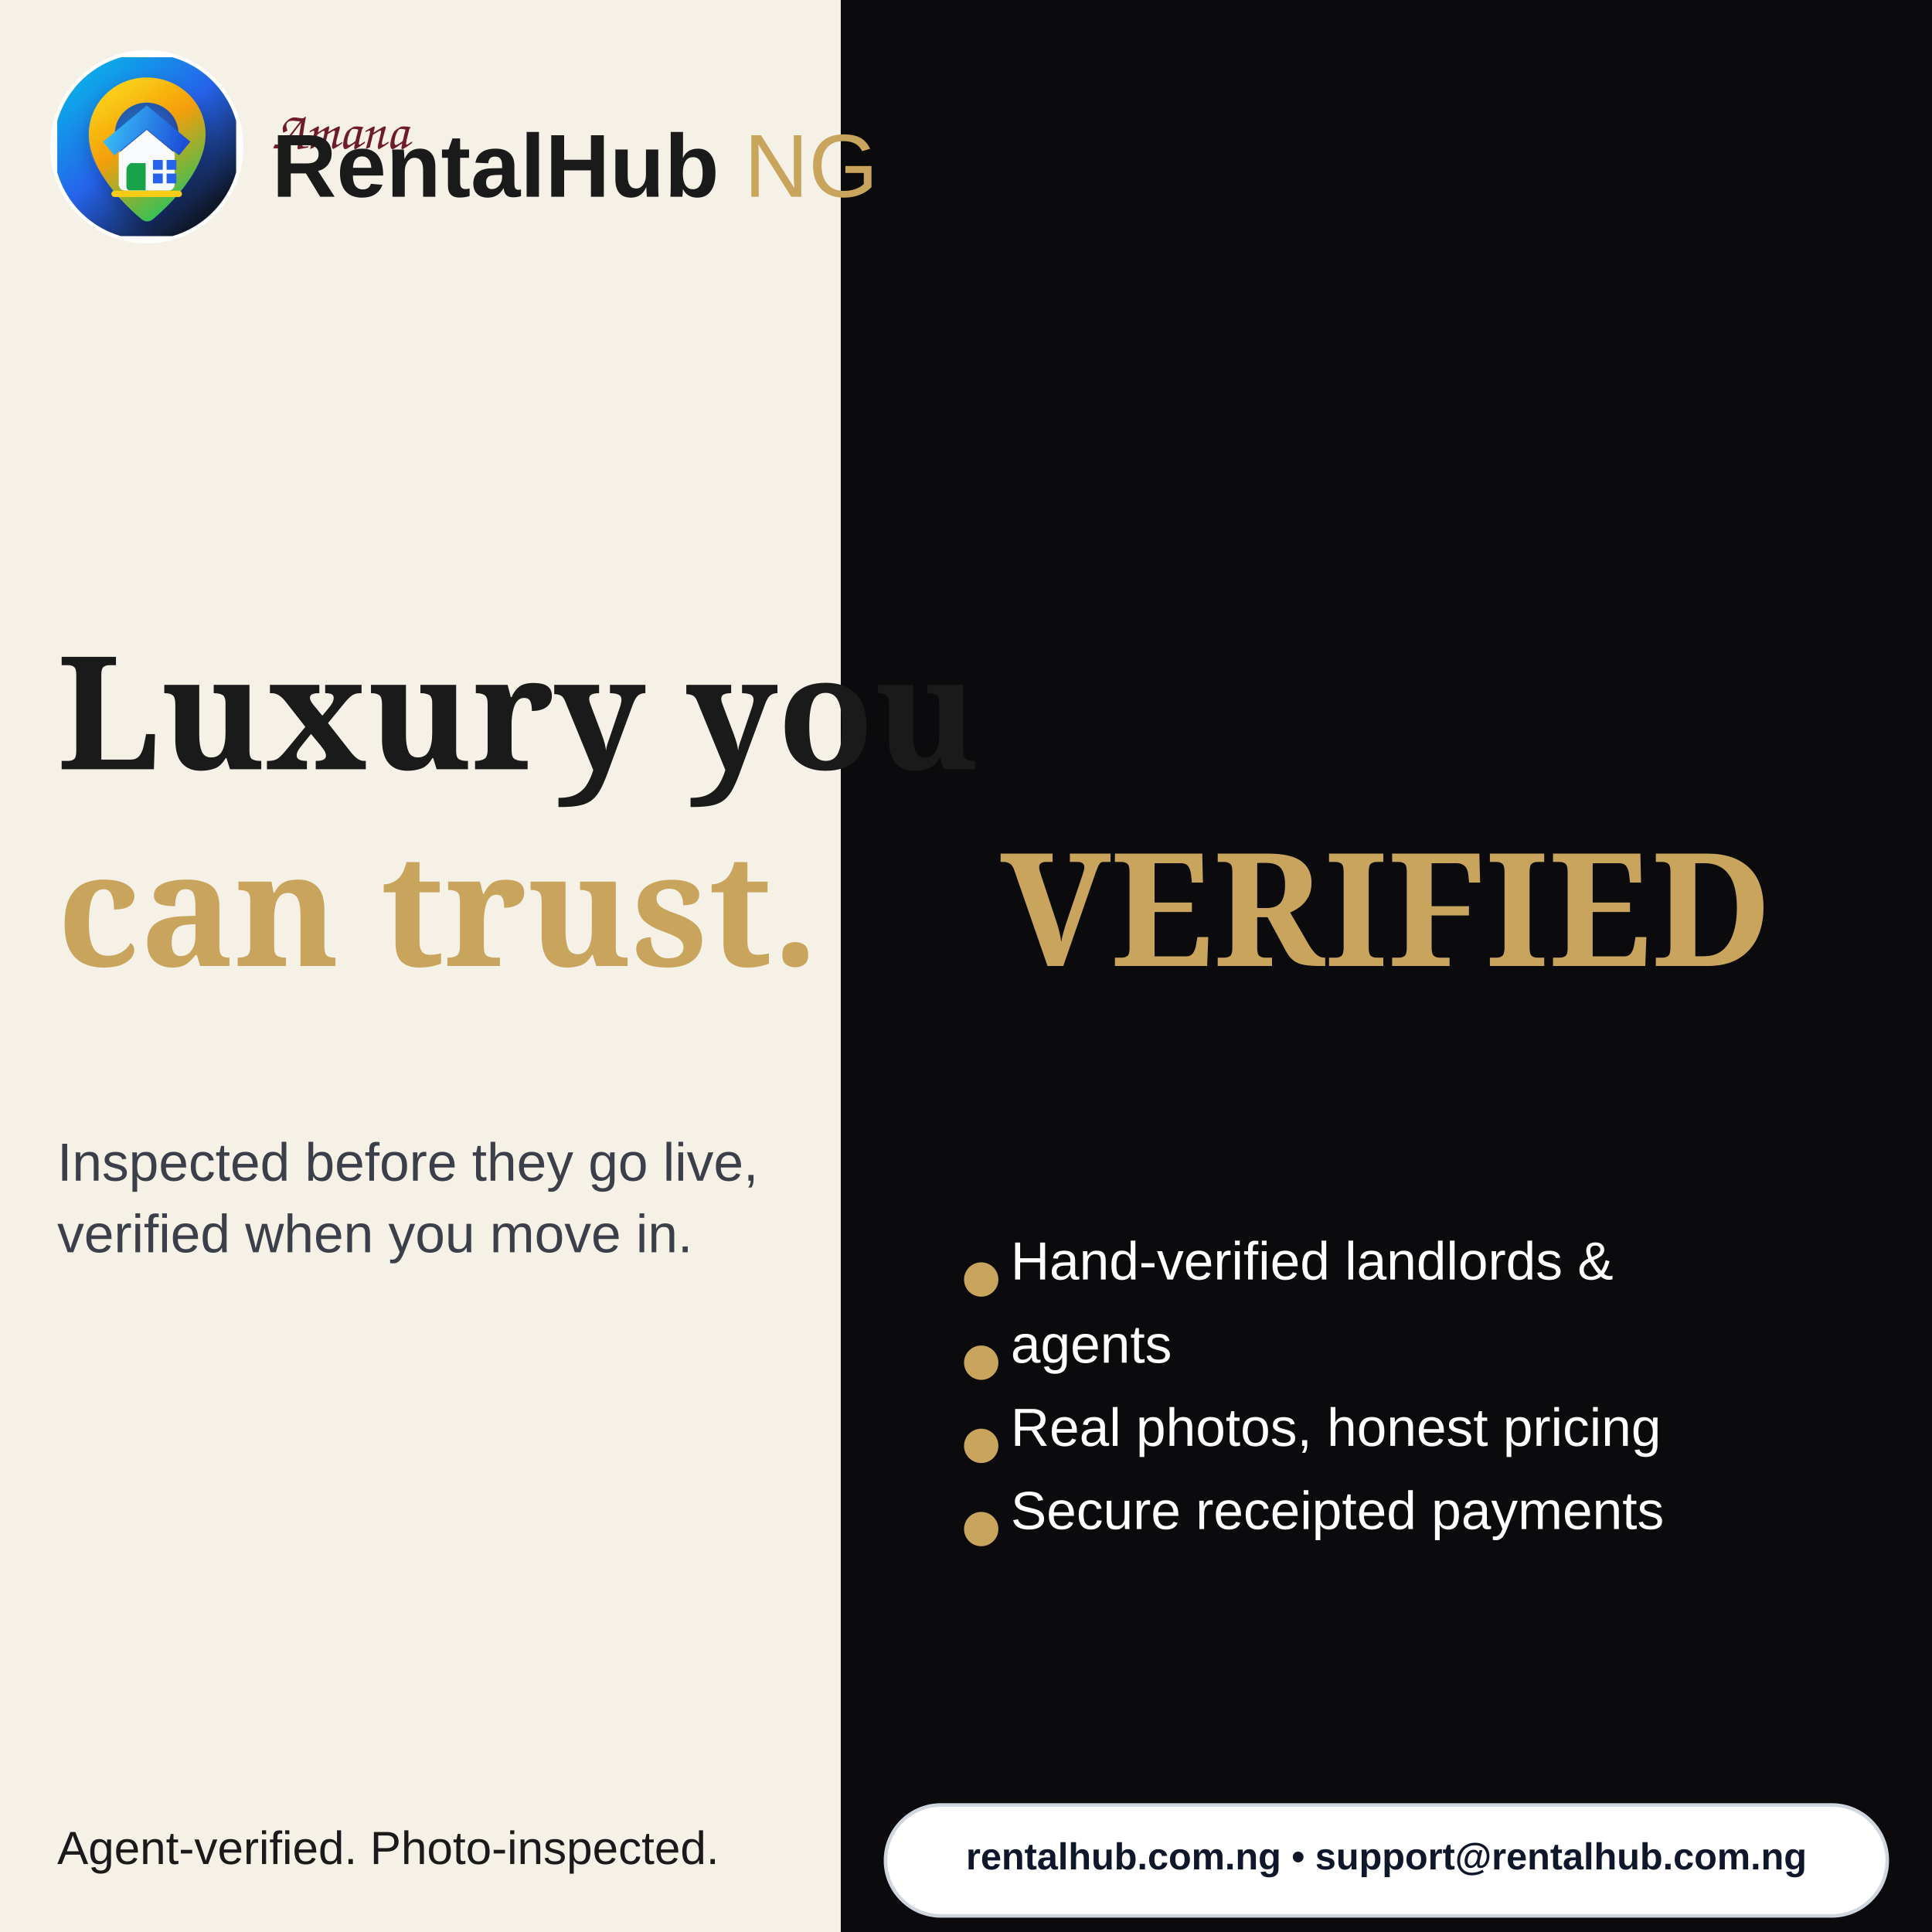
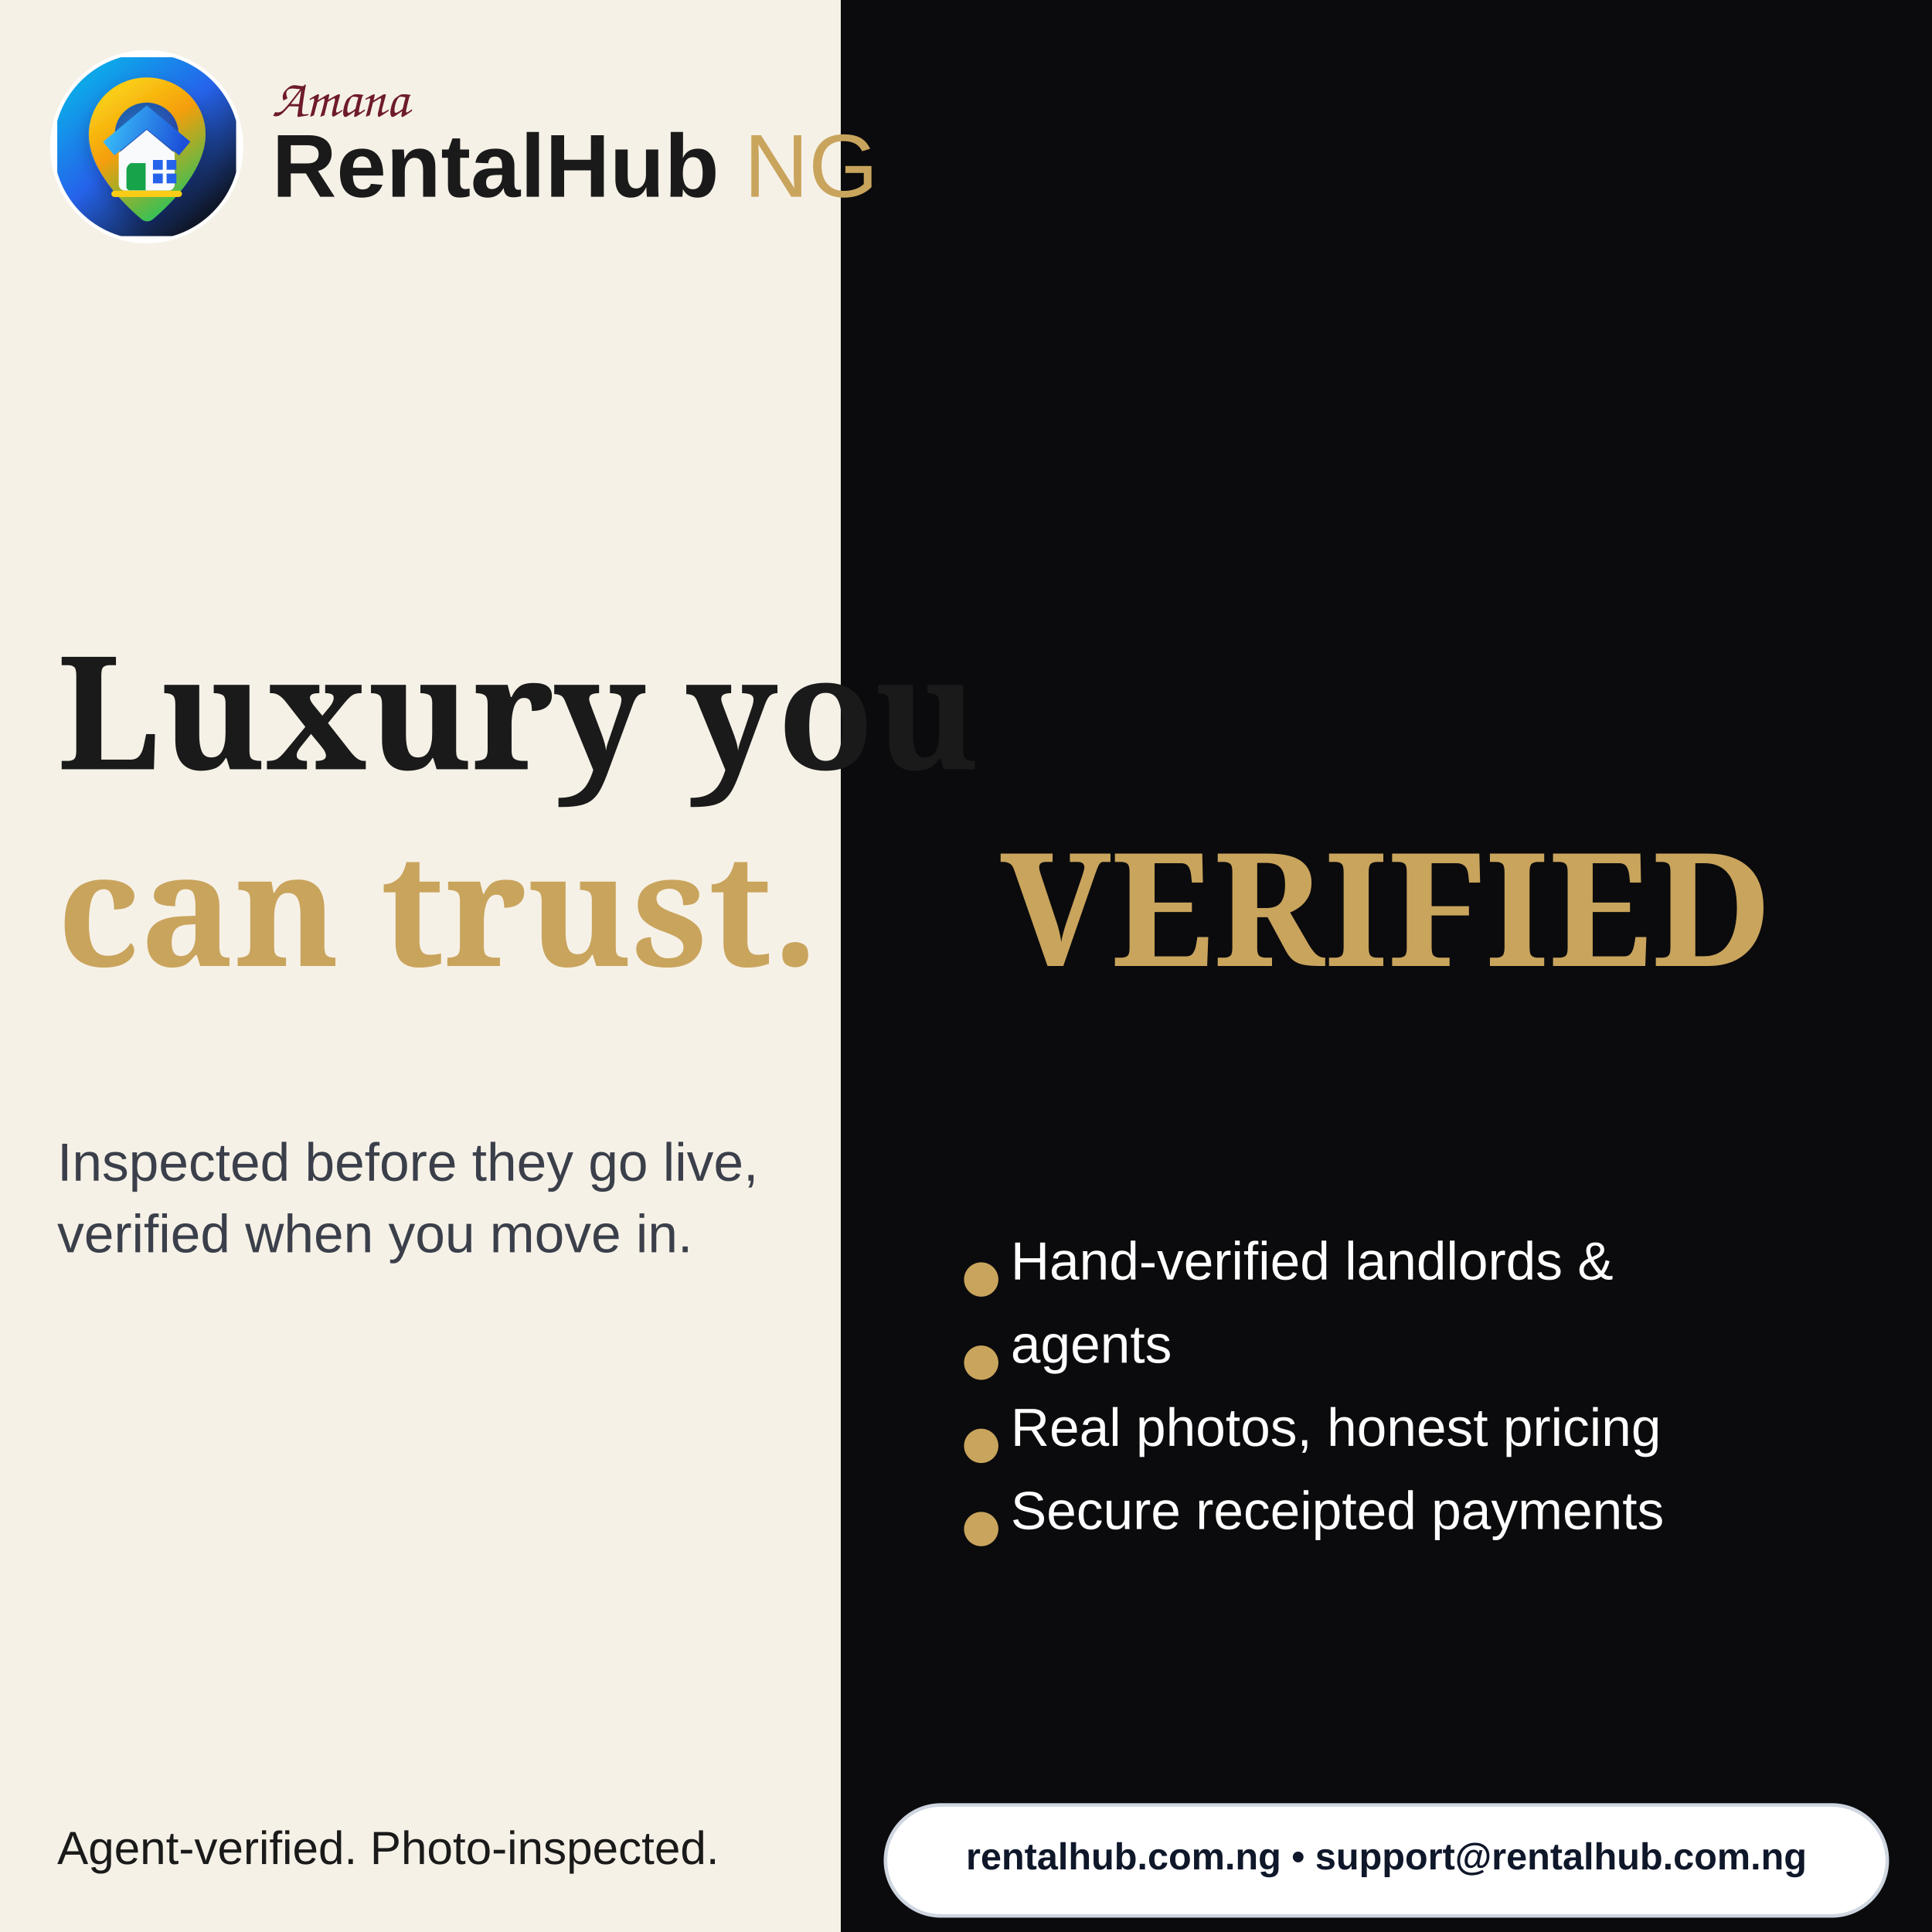
<svg xmlns="http://www.w3.org/2000/svg" width="1080" height="1080" viewBox="0 0 1080 1080" preserveAspectRatio="xMidYMid slice">
  <defs>
    <linearGradient id="sky" x1="96" x2="416" y1="62" y2="450" gradientUnits="userSpaceOnUse">
      <stop offset="0" stop-color="#0ea5e9" />
      <stop offset="0.46" stop-color="#2563eb" />
      <stop offset="1" stop-color="#0f172a" />
    </linearGradient>
    <linearGradient id="pin" x1="160" x2="372" y1="104" y2="430" gradientUnits="userSpaceOnUse">
      <stop offset="0" stop-color="#facc15" />
      <stop offset="0.38" stop-color="#f59e0b" />
      <stop offset="1" stop-color="#22c55e" />
    </linearGradient>
    <linearGradient id="roof" x1="148" x2="363" y1="180" y2="250" gradientUnits="userSpaceOnUse">
      <stop offset="0" stop-color="#38bdf8" />
      <stop offset="1" stop-color="#1d4ed8" />
    </linearGradient>
    <filter id="shadow" x="-25%" y="-20%" width="150%" height="160%">
      <feDropShadow dx="0" dy="20" stdDeviation="24" flood-color="#0f172a" flood-opacity="0.24" />
    </filter>
  </defs>
  <rect width="1080" height="1080" fill="#F6F1E7" />
  <rect x="470" width="610" height="1080" fill="#0B0B0D" />
  <clipPath id="logoclip">
    <circle cx="82" cy="82" r="52" />
  </clipPath>
  <circle cx="82" cy="82" r="54" fill="#ffffff" />
  <g clip-path="url(#logoclip)">
    <g transform="translate(32, 32) scale(0.1953125)">
      <rect width="512" height="512" rx="112" fill="url(#sky)" />
      <circle cx="256" cy="226" r="168" fill="#ffffff" opacity="0.08" />
      <circle cx="256" cy="226" r="132" fill="#0f172a" opacity="0.2" />
      <path filter="url(#shadow)" d="M256 58c-91.4 0-165.5 72.7-165.5 162.4 0 115.4 128.2 224.2 151.4 243.6a24.5 24.5 0 0 0 31.2 0c23.2-19.4 151.4-128.2 151.4-243.6C424.5 130.7 350.4 58 256 58Zm0 250.8c-50.4 0-91.3-40.1-91.3-89.6S205.6 129.6 256 129.6s91.3 40.1 91.3 89.6-40.9 89.6-91.3 89.6Z" fill="url(#pin)" />
      <path d="M131 241.8 256 138l125 103.8-32.5 39.1L256 204.3l-92.5 76.6L131 241.8Z" fill="url(#roof)" />
      <path d="M176 274.2 256 208l80 66.2v89.6a18 18 0 0 1-18 18H194a18 18 0 0 1-18-18v-89.6Z" fill="#f8fafc" />
      <path d="M208 303h45v78h-45a10 10 0 0 1-10-10v-48a22 22 0 0 1 22-22Z" fill="#16a34a" />
      <path d="M274 294h28v28h-28v-28Zm39 0h28v28h-28v-28Zm-39 39h28v28h-28v-28Zm39 0h28v28h-28v-28Z" fill="#2563eb" />
      <path d="M164 391h184" stroke="#facc15" stroke-linecap="round" stroke-width="18" />
    </g>
  </g>
-   <text x="152" y="83" font-family="'Segoe Script', 'Brush Script MT', 'Lucida Handwriting', cursive" font-size="30" fill="#6e1b2b">Amana</text>
+   <text x="152" y="65" font-family="'Segoe Script', 'Brush Script MT', 'Lucida Handwriting', cursive" font-size="30" fill="#6e1b2b">Amana</text>
  <text x="152" y="110" font-family="Arial, Helvetica, sans-serif" font-weight="800" font-size="50" fill="#1A1A1A">RentalHub <tspan font-weight="400" fill="#C9A45C">NG</tspan>
  </text>
  <text x="32" y="430" font-family="Georgia, serif" font-weight="700" font-size="88" fill="#1A1A1A">Luxury you</text>
  <text x="32" y="540" font-family="Georgia, serif" font-weight="700" font-size="88" fill="#C9A45C">can trust.</text>
  <text x="32" y="660" font-family="Arial, Helvetica, sans-serif" font-size="30" fill="#3A3F4A">Inspected before they go live,</text>
  <text x="32" y="700" font-family="Arial, Helvetica, sans-serif" font-size="30" fill="#3A3F4A">verified when you move in.</text>
  <text x="775" y="540" text-anchor="middle" font-family="Georgia, serif" font-weight="700" font-size="88" fill="#C9A45C">VERIFIED</text>
  <circle cx="548.5" cy="715.25" r="9.6" fill="#C9A45C" />
  <text x="565" y="715.25" font-family="Arial, Helvetica, sans-serif" font-size="30" fill="#FFFFFF">Hand-verified landlords &amp;</text>
  <circle cx="548.5" cy="761.75" r="9.6" fill="#C9A45C" />
  <text x="565" y="761.75" font-family="Arial, Helvetica, sans-serif" font-size="30" fill="#FFFFFF">agents</text>
  <circle cx="548.5" cy="808.25" r="9.6" fill="#C9A45C" />
  <text x="565" y="808.25" font-family="Arial, Helvetica, sans-serif" font-size="30" fill="#FFFFFF">Real photos, honest pricing</text>
  <circle cx="548.5" cy="854.75" r="9.6" fill="#C9A45C" />
  <text x="565" y="854.75" font-family="Arial, Helvetica, sans-serif" font-size="30" fill="#FFFFFF">Secure receipted payments</text>
  <text x="32" y="1042" font-family="Arial, Helvetica, sans-serif" font-size="26" fill="#1A1A1A">Agent-verified. Photo-inspected.</text>
  <rect x="495" y="1009" width="560" height="62" rx="31" fill="#FFFFFF" stroke="#CFD6E0" stroke-width="2" />
  <text x="775" y="1045" text-anchor="middle" font-family="Arial, Helvetica, sans-serif" font-weight="600" font-size="21" fill="#0f172a">rentalhub.com.ng  •  support@rentalhub.com.ng</text>
</svg>
